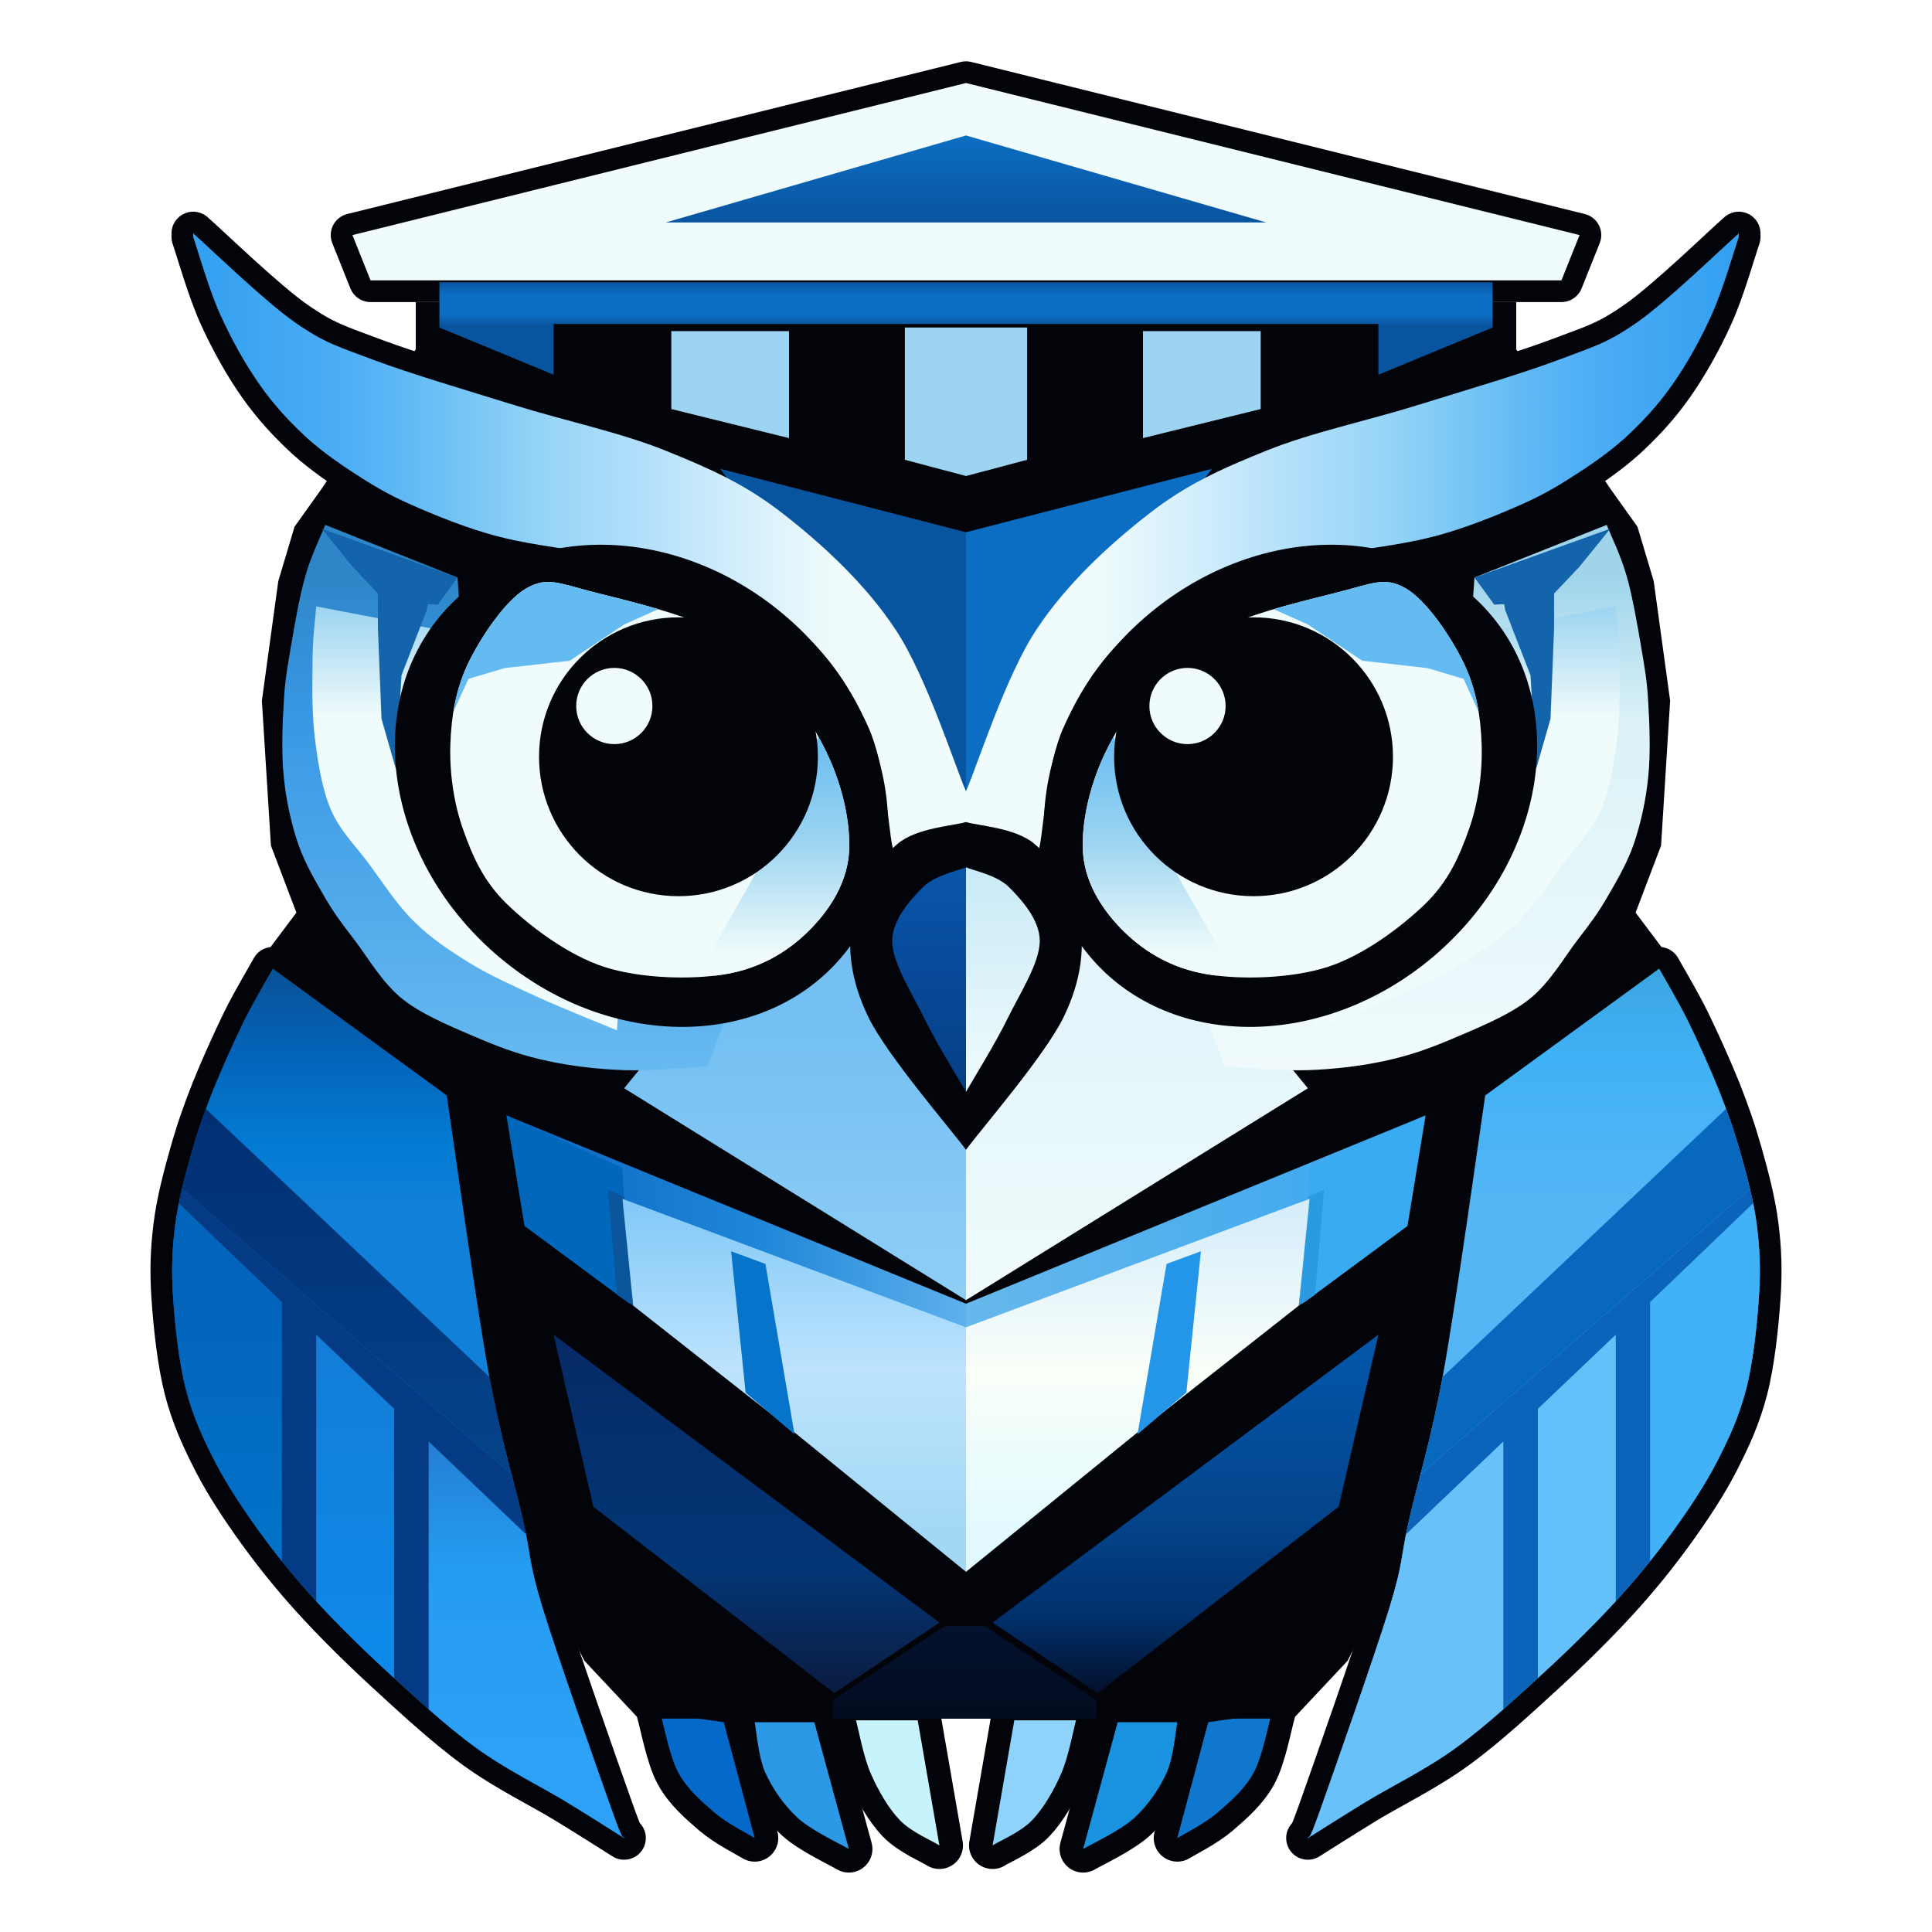
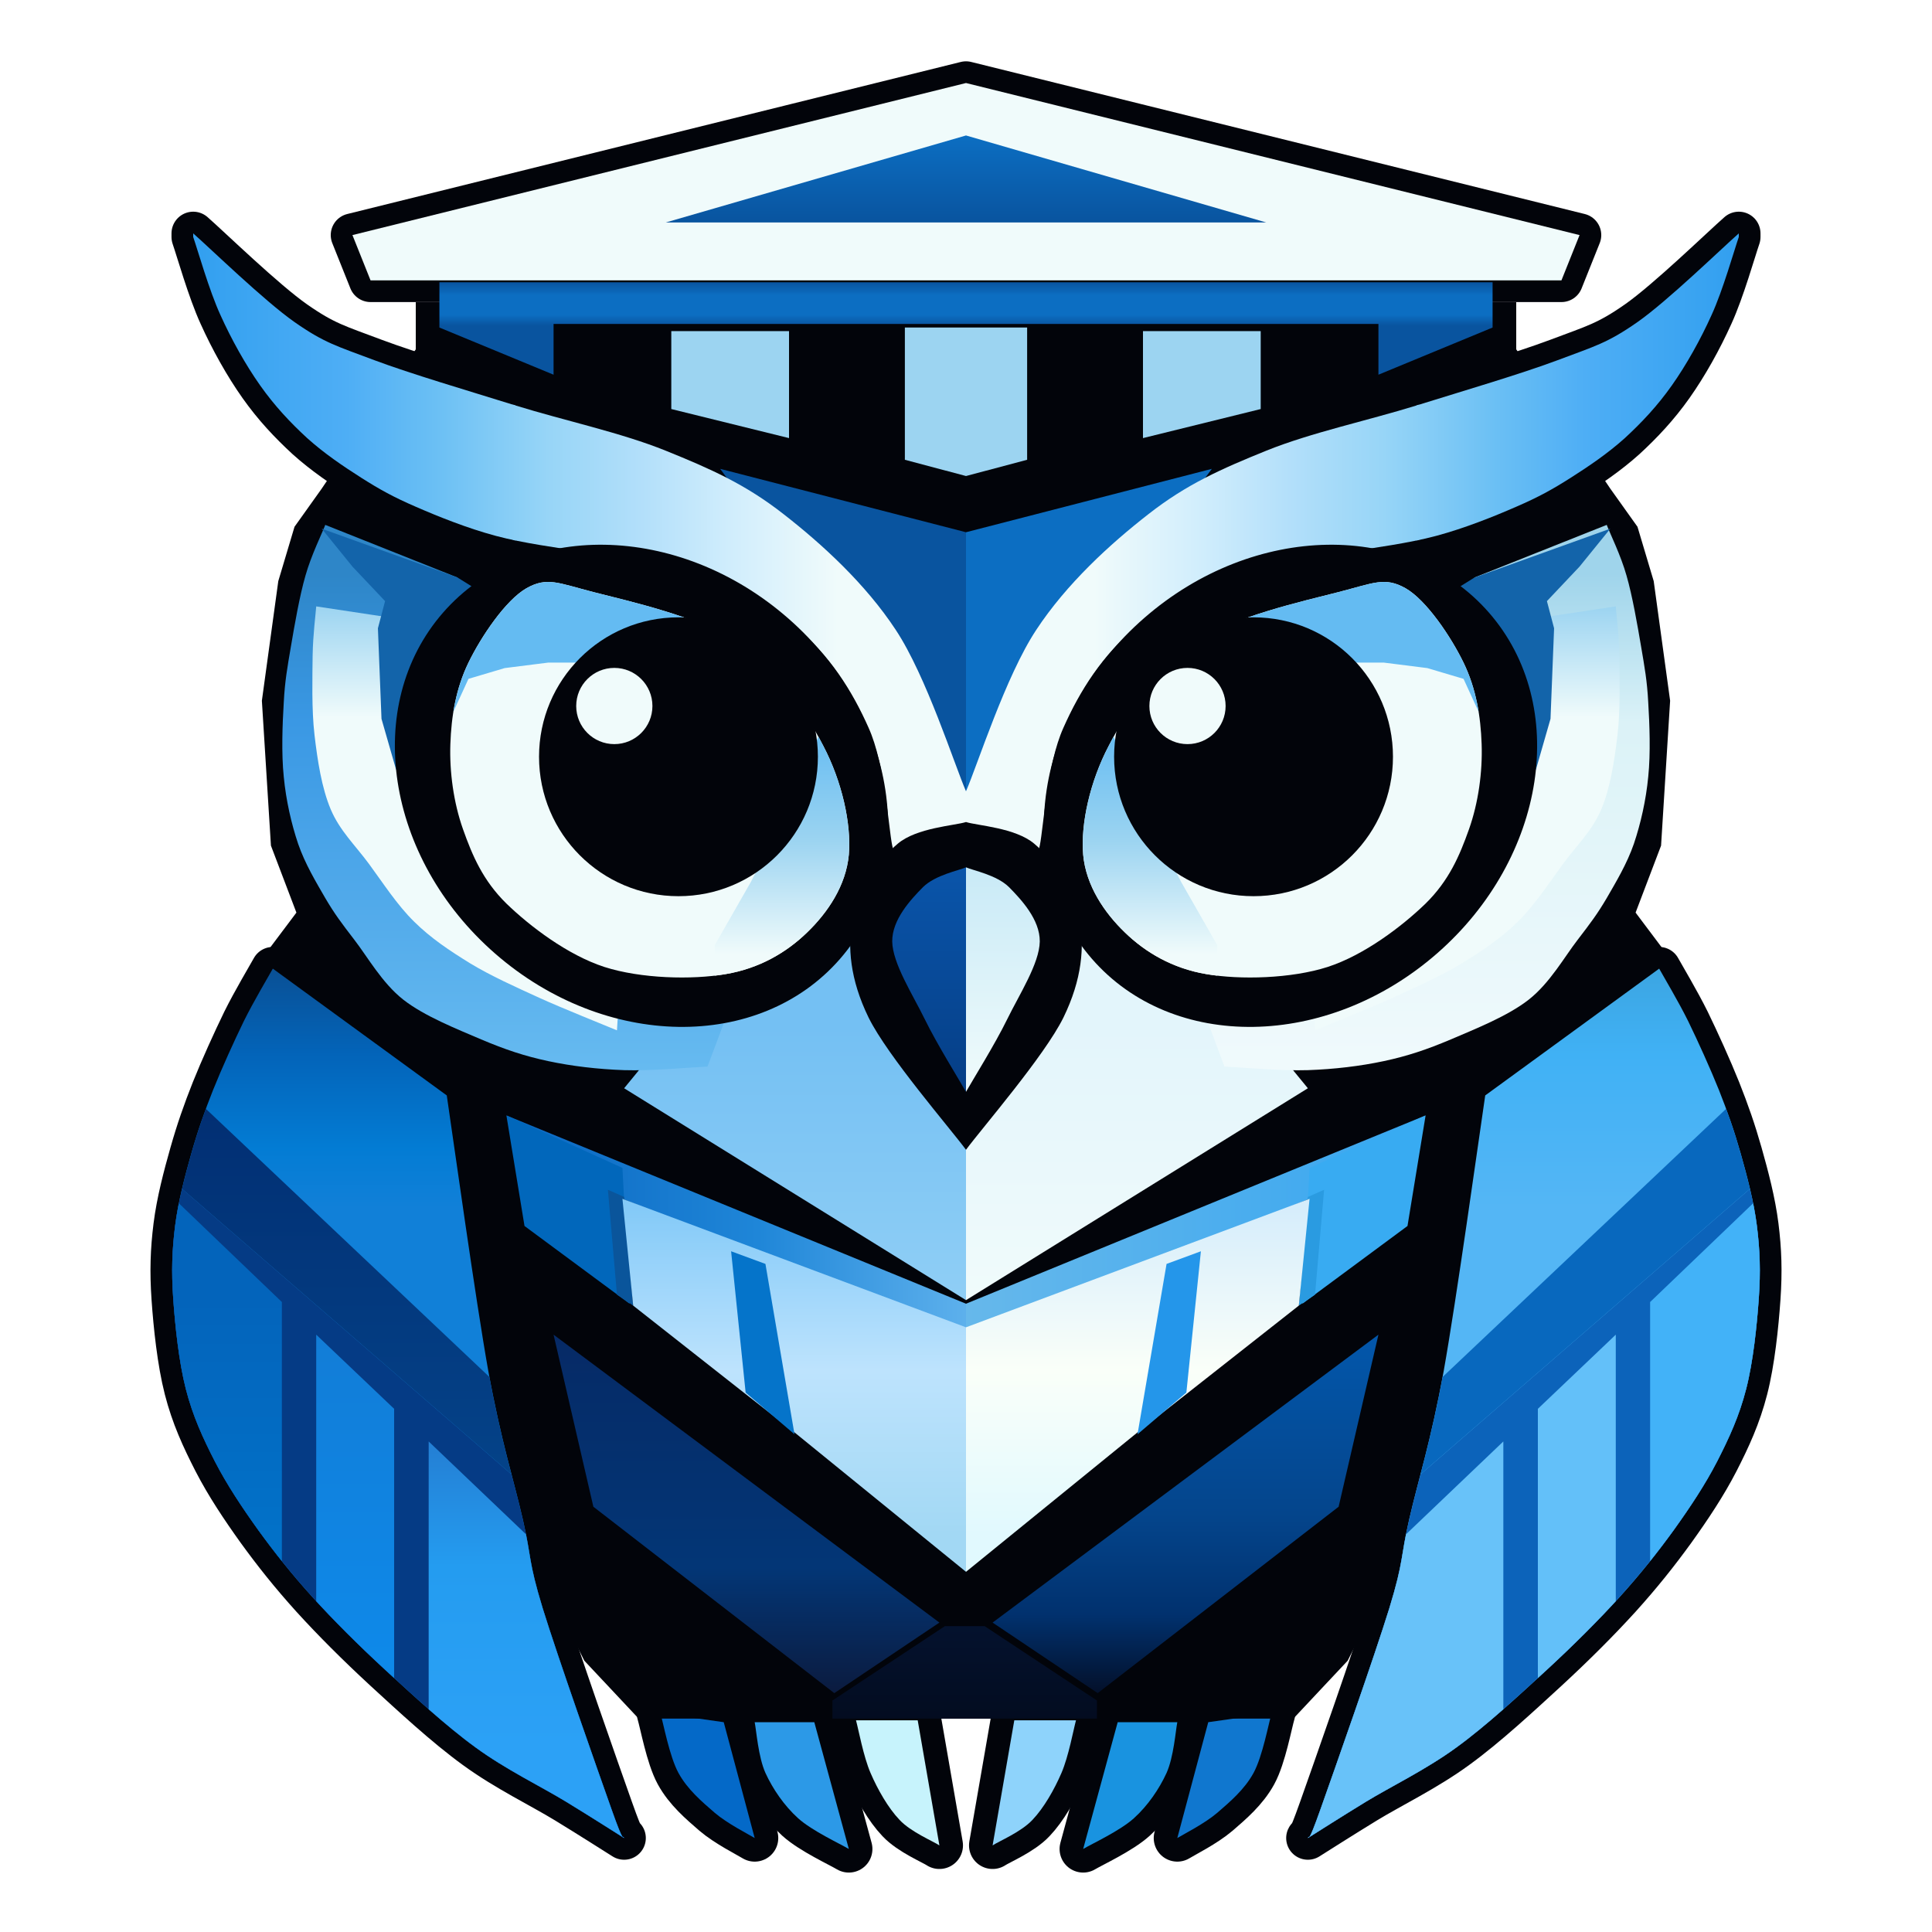
<svg xmlns="http://www.w3.org/2000/svg" viewBox="0 0 1024 1024" role="img" aria-labelledby="agora-owl-title">
  <defs>
    <linearGradient id="g-shield-l" gradientUnits="userSpaceOnUse" x1="21.7" y1="544.2" x2="21.7" y2="688.2">
      <stop offset="0" stop-color="#74C0F3" />
      <stop offset="1" stop-color="#8FCEF5" />
    </linearGradient>
    <linearGradient id="g-shield-r" gradientUnits="userSpaceOnUse" x1="21.7" y1="544.2" x2="21.7" y2="688.2">
      <stop offset="0" stop-color="#E3F5FB" />
      <stop offset="1" stop-color="#F0FBFB" />
    </linearGradient>
    <linearGradient id="g-collar-l" gradientUnits="userSpaceOnUse" x1="268.4" y1="16.2" x2="511.3" y2="16.2">
      <stop offset="0" stop-color="#0A66C0" />
      <stop offset="0.55" stop-color="#1F86D8" />
      <stop offset="1" stop-color="#5DB0EC" />
    </linearGradient>
    <linearGradient id="g-collar-r-r" gradientUnits="userSpaceOnUse" x1="755.6" y1="16.2" x2="512.7" y2="16.2">
      <stop offset="0" stop-color="#38A6F0" />
      <stop offset="1" stop-color="#66B8EB" />
    </linearGradient>
    <linearGradient id="g-bib-l" gradientUnits="userSpaceOnUse" x1="21.7" y1="640.2" x2="21.7" y2="813">
      <stop offset="0" stop-color="#84CAF8" />
      <stop offset="0.5" stop-color="#BDE3FD" />
      <stop offset="1" stop-color="#A2D8F4" />
    </linearGradient>
    <linearGradient id="g-bib-r" gradientUnits="userSpaceOnUse" x1="21.7" y1="640.2" x2="21.7" y2="813">
      <stop offset="0" stop-color="#D6EDFB" />
      <stop offset="0.5" stop-color="#FAFFF9" />
      <stop offset="1" stop-color="#E1F9FE" />
    </linearGradient>
    <linearGradient id="g-navy-l" gradientUnits="userSpaceOnUse" x1="21.7" y1="707.4" x2="21.7" y2="897.4">
      <stop offset="0" stop-color="#062A66" />
      <stop offset="0.65" stop-color="#033676" />
      <stop offset="1" stop-color="#0B1B3F" />
    </linearGradient>
    <linearGradient id="g-navy-r" gradientUnits="userSpaceOnUse" x1="21.7" y1="707.4" x2="21.7" y2="897.4">
      <stop offset="0" stop-color="#0357AB" />
      <stop offset="0.5" stop-color="#04458C" />
      <stop offset="0.78" stop-color="#01316E" />
      <stop offset="1" stop-color="#03102A" />
    </linearGradient>
    <linearGradient id="g-belly" gradientUnits="userSpaceOnUse" x1="21.7" y1="861" x2="21.7" y2="910.9">
      <stop offset="0" stop-color="#04122E" />
      <stop offset="1" stop-color="#030C20" />
    </linearGradient>
    <clipPath id="clip-wing-l">
      <path d="M144.6,513.4C142,518.1 134.5,530.6 129.2,541.3C124,552 117.6,566.1 112.9,577.8C108.3,589.4 104.8,599.4 101.4,611.4C98,623.4 94.4,637 92.8,649.8C91.2,662.6 90.8,673.8 91.8,688.2C92.8,702.6 94.8,721.8 98.5,736.2C102.2,750.6 107.5,762.1 113.9,774.6C120.3,787 128.3,799 136.9,811C145.6,823 154.5,834.2 165.7,846.6C176.9,858.9 189.7,871.7 204.1,885C218.5,898.2 236.1,914.6 252.1,926.2C268.1,937.9 287,947 300.1,955C313.2,963 325.7,971 330.8,974.2L330.8,974.2C329.7,971.7 331.3,979.2 324.1,958.9C316.9,938.6 295.5,877.9 287.6,852.3C279.8,826.7 281.9,826.2 277.1,805.3C272.3,784.3 265.6,764 258.8,726.6C252.1,689.1 240.4,605 236.8,580.6L144.6,513.4Z" />
    </clipPath>
    <linearGradient id="g-wtop" gradientUnits="userSpaceOnUse" x1="21.7" y1="515.4" x2="21.7" y2="640.2">
      <stop offset="0" stop-color="#095197" />
      <stop offset="0.35" stop-color="#0364B9" />
      <stop offset="0.75" stop-color="#037CD4" />
      <stop offset="1" stop-color="#1180D8" />
    </linearGradient>
    <linearGradient id="g-wtop-r" gradientUnits="userSpaceOnUse" x1="21.7" y1="515.4" x2="21.7" y2="640.2">
      <stop offset="0" stop-color="#3CA6E3" />
      <stop offset="0.35" stop-color="#40B1F5" />
      <stop offset="1" stop-color="#54B6F5" />
    </linearGradient>
    <linearGradient id="g-wdiag" gradientUnits="userSpaceOnUse" x1="21.7" y1="559.5" x2="21.7" y2="814.9">
      <stop offset="0" stop-color="#012C70" />
      <stop offset="1" stop-color="#05468C" />
    </linearGradient>
    <linearGradient id="g-wsa" gradientUnits="userSpaceOnUse" x1="21.7" y1="688.2" x2="21.7" y2="813">
      <stop offset="0" stop-color="#0364BB" />
      <stop offset="1" stop-color="#0271C8" />
    </linearGradient>
    <linearGradient id="g-wsb" gradientUnits="userSpaceOnUse" x1="21.7" y1="707.4" x2="21.7" y2="880.2">
      <stop offset="0" stop-color="#127DD7" />
      <stop offset="1" stop-color="#0E89E9" />
    </linearGradient>
    <linearGradient id="g-wsc" gradientUnits="userSpaceOnUse" x1="21.7" y1="765" x2="21.7" y2="928.2">
      <stop offset="0" stop-color="#247FD4" />
      <stop offset="0.4" stop-color="#249CF0" />
      <stop offset="1" stop-color="#2CA1F6" />
    </linearGradient>
    <clipPath id="clip-wing-r">
      <path d="M879.4,513.4C882,518.1 889.5,530.6 894.8,541.3C900,552 906.4,566.1 911.1,577.8C915.7,589.4 919.2,599.4 922.6,611.4C926,623.4 929.6,637 931.2,649.8C932.8,662.6 933.2,673.8 932.2,688.2C931.2,702.6 929.2,721.8 925.5,736.2C921.8,750.6 916.5,762.1 910.1,774.6C903.7,787 895.7,799 887.1,811C878.4,823 869.5,834.2 858.3,846.6C847.1,858.9 834.3,871.7 819.9,885C805.5,898.2 787.9,914.6 771.9,926.2C755.9,937.9 737,947 723.9,955C710.8,963 698.3,971 693.2,974.2L693.2,974.2C694.3,971.7 692.7,979.2 699.9,958.9C707.1,938.6 728.5,877.9 736.4,852.3C744.2,826.7 742.1,826.2 746.9,805.3C751.7,784.3 758.4,764 765.2,726.6C771.9,689.1 783.6,605 787.2,580.6L879.4,513.4Z" />
    </clipPath>
    <linearGradient id="g-tym" gradientUnits="userSpaceOnUse" x1="21.7" y1="71.8" x2="21.7" y2="117.9">
      <stop offset="0" stop-color="#0C6EC2" />
      <stop offset="1" stop-color="#09549F" />
    </linearGradient>
    <linearGradient id="g-ent" gradientUnits="userSpaceOnUse" x1="21.7" y1="149.6" x2="21.7" y2="172.6">
      <stop offset="0" stop-color="#09549F" />
      <stop offset="0.3" stop-color="#0C6EC2" />
      <stop offset="0.75" stop-color="#0C6EC2" />
      <stop offset="1" stop-color="#09549F" />
    </linearGradient>
    <linearGradient id="g-blade-l" gradientUnits="userSpaceOnUse" x1="106.2" y1="16.2" x2="444.1" y2="16.2">
      <stop offset="0" stop-color="#33A0F0" />
      <stop offset="0.23" stop-color="#4EAEF5" />
      <stop offset="0.375" stop-color="#6CC0F4" />
      <stop offset="0.545" stop-color="#97D5F7" />
      <stop offset="0.69" stop-color="#B2DFFA" />
      <stop offset="0.83" stop-color="#D0EDFC" />
      <stop offset="1" stop-color="#F0FBFB" />
    </linearGradient>
    <linearGradient id="g-blade-r" gradientUnits="userSpaceOnUse" x1="917.8" y1="16.2" x2="579.9" y2="16.2">
      <stop offset="0" stop-color="#33A0F0" />
      <stop offset="0.23" stop-color="#4EAEF5" />
      <stop offset="0.375" stop-color="#6CC0F4" />
      <stop offset="0.545" stop-color="#97D5F7" />
      <stop offset="0.69" stop-color="#B2DFFA" />
      <stop offset="0.83" stop-color="#D0EDFC" />
      <stop offset="1" stop-color="#F0FBFB" />
    </linearGradient>
    <clipPath id="clip-tuft-l">
      <rect x="21.7" y="0" width="251.5" height="1024" />
    </clipPath>
    <clipPath id="clip-tuft-r">
      <rect x="750.8" y="0" width="254" height="1024" />
    </clipPath>
    <clipPath id="clip-brow-l">
      <rect x="271.8" y="0" width="733" height="1024" />
    </clipPath>
    <clipPath id="clip-brow-r">
      <rect x="0" y="0" width="752.2" height="1024" />
    </clipPath>
    <linearGradient id="g-cheek-l" gradientUnits="userSpaceOnUse" x1="21.7" y1="304.2" x2="21.7" y2="566.2">
      <stop offset="0" stop-color="#2E86C8" />
      <stop offset="0.3" stop-color="#3A98E4" />
      <stop offset="1" stop-color="#66BAF0" />
    </linearGradient>
    <linearGradient id="g-cheek-r" gradientUnits="userSpaceOnUse" x1="21.7" y1="304.2" x2="21.7" y2="566.2">
      <stop offset="0" stop-color="#9FD4EB" />
      <stop offset="0.3" stop-color="#DBF2F7" />
      <stop offset="1" stop-color="#F0FAFC" />
    </linearGradient>
    <linearGradient id="g-strip" gradientUnits="userSpaceOnUse" x1="21.7" y1="321.4" x2="21.7" y2="419.4">
      <stop offset="0" stop-color="#9CD4F1" />
      <stop offset="0.6" stop-color="#F0FBFB" />
      <stop offset="1" stop-color="#F0FBFB" />
    </linearGradient>
    <clipPath id="clip-sclera-l">
      <path d="M279,311.8C268,318.1 255,337.4 248.3,351.2C241.6,365 239.2,379.7 238.7,394.4C238.2,409.1 240.4,425.4 245.4,439.5C250.4,453.6 256,466.7 268.4,478.9C280.9,491 300.9,506.2 320.3,512.5C339.6,518.7 366.7,519.4 384.6,516.3C402.5,513.3 416.9,504.8 427.8,494.2C438.7,483.7 448.4,469.4 449.9,453C451.3,436.5 446.2,414.1 436.4,395.4C426.7,376.6 411.6,354.2 391.3,340.6C371,327 333.2,318.6 314.5,313.8C295.8,309 290,305.6 279,311.8Z" />
    </clipPath>
    <linearGradient id="g-scl-right" gradientUnits="userSpaceOnUse" x1="21.7" y1="385.8" x2="21.7" y2="505.8">
      <stop offset="0" stop-color="#64BBF2" />
      <stop offset="0.5" stop-color="#9CD4F1" />
      <stop offset="1" stop-color="#F0FBFB" />
    </linearGradient>
    <clipPath id="clip-sclera-r">
      <path d="M745,311.8C756,318.1 769,337.4 775.7,351.2C782.4,365 784.8,379.7 785.3,394.4C785.8,409.1 783.6,425.4 778.6,439.5C773.6,453.6 768,466.7 755.6,478.9C743.1,491 723.1,506.2 703.7,512.5C684.4,518.7 657.3,519.4 639.4,516.3C621.5,513.3 607.1,504.8 596.2,494.2C585.3,483.7 575.6,469.4 574.1,453C572.7,436.5 577.8,414.1 587.6,395.4C597.3,376.6 612.4,354.2 632.7,340.6C653,327 690.8,318.6 709.5,313.8C728.2,309 734,305.6 745,311.8Z" />
    </clipPath>
    <linearGradient id="g-beak-l" gradientUnits="userSpaceOnUse" x1="21.7" y1="459.7" x2="21.7" y2="578.7">
      <stop offset="0" stop-color="#0A55AA" />
      <stop offset="1" stop-color="#053E86" />
    </linearGradient>
    <linearGradient id="g-beak-r" gradientUnits="userSpaceOnUse" x1="21.7" y1="459.7" x2="21.7" y2="578.7">
      <stop offset="0" stop-color="#C9EAF7" />
      <stop offset="1" stop-color="#F0FBFB" />
    </linearGradient>
  </defs>
  <g id="talons">
    <path id="talon-ink-1-l" d="M350,908C351.6,913.3 354.8,930.9 359.6,939.7C364.4,948.5 372.1,955 378.8,960.8C385.6,966.6 396.4,972 400,974.2L383.6,912.8Z" fill="#02040A" stroke="#02040A" stroke-width="25" stroke-linejoin="round" />
    <path id="talon-ink-1-r" d="M674,908C672.4,913.3 669.2,930.9 664.4,939.7C659.6,948.5 651.9,955 645.2,960.8C638.4,966.6 627.6,972 624,974.2L640.4,912.8Z" fill="#02040A" stroke="#02040A" stroke-width="25" stroke-linejoin="round" />
    <path id="talon-ink-2-l" d="M400,912.8C400.9,917.3 401.9,931.2 405.7,939.7C409.6,948.2 415.6,957 423,963.7C430.4,970.4 445.4,977.3 449.9,980L431.6,912.8Z" fill="#02040A" stroke="#02040A" stroke-width="25" stroke-linejoin="round" />
    <path id="talon-ink-2-r" d="M624,912.8C623.1,917.3 622.1,931.2 618.3,939.7C614.4,948.2 608.4,957 601,963.7C593.6,970.4 578.6,977.3 574.1,980L592.4,912.8Z" fill="#02040A" stroke="#02040A" stroke-width="25" stroke-linejoin="round" />
    <path id="talon-ink-3-l" d="M453.7,911.8C455,916.5 457.6,930.9 461.4,939.7C465.2,948.5 470.7,958.2 476.8,964.6C482.8,971 494.4,975.8 497.9,978.1L486.4,911.8Z" fill="#02040A" stroke="#02040A" stroke-width="25" stroke-linejoin="round" />
    <path id="talon-ink-3-r" d="M570.3,911.8C569,916.5 566.4,930.9 562.6,939.7C558.8,948.5 553.3,958.2 547.2,964.6C541.2,971 529.6,975.8 526.1,978.1L537.6,911.8Z" fill="#02040A" stroke="#02040A" stroke-width="25" stroke-linejoin="round" />
    <path id="talon-1-l" d="M350,908C351.6,913.3 354.8,930.9 359.6,939.7C364.4,948.5 372.1,955 378.8,960.8C385.6,966.6 396.4,972 400,974.2L383.6,912.8Z" fill="#0469C8" />
    <path id="talon-1-r" d="M674,908C672.4,913.3 669.2,930.9 664.4,939.7C659.6,948.5 651.9,955 645.2,960.8C638.4,966.6 627.6,972 624,974.2L640.4,912.8Z" fill="#1077CF" />
    <path id="talon-2-l" d="M400,912.8C400.9,917.3 401.9,931.2 405.7,939.7C409.6,948.2 415.6,957 423,963.7C430.4,970.4 445.4,977.3 449.9,980L431.6,912.8Z" fill="#2C99E7" />
    <path id="talon-2-r" d="M624,912.8C623.1,917.3 622.1,931.2 618.3,939.7C614.4,948.2 608.4,957 601,963.7C593.6,970.4 578.6,977.3 574.1,980L592.4,912.8Z" fill="#1993E0" />
    <path id="talon-3-l" d="M453.7,911.8C455,916.5 457.6,930.9 461.4,939.7C465.2,948.5 470.7,958.2 476.8,964.6C482.8,971 494.4,975.8 497.9,978.1L486.4,911.8Z" fill="#C7F3FC" />
    <path id="talon-3-r" d="M570.3,911.8C569,916.5 566.4,930.9 562.6,939.7C558.8,948.5 553.3,958.2 547.2,964.6C541.2,971 529.6,975.8 526.1,978.1L537.6,911.8Z" fill="#8ED3FB" />
  </g>
  <g id="body">
    <path id="body-ink" d="M512,160.2L220.4,160.2L220.4,185.1L170.5,259L156.1,279.2L147.5,308L138.8,371.4L143.6,448.2L157.1,483.7L125.4,525.9L156.1,630.6L213.7,688.2L309.7,880.2L338.5,910.9L512,910.9L685.5,910.9L714.3,880.2L810.3,688.2L867.9,630.6L898.6,525.9L866.9,483.7L880.4,448.2L885.2,371.4L876.5,308L867.9,279.2L853.5,259L803.6,185.1L803.6,160.2Z" fill="#02040A" />
    <path id="shield-l" d="M330.8,576.8L348.1,555.7L376.9,515.4L434.5,496.2L512,496.2L512,689.1Z" fill="url(#g-shield-l)" />
    <path id="shield-r" d="M693.2,576.8L675.9,555.7L647.1,515.4L589.5,496.2L512,496.2L512,689.1Z" fill="url(#g-shield-r)" />
    <path id="collar-l" d="M268.4,591.2L512,691L512,709.3L329.9,635.4Z" fill="url(#g-collar-l)" />
    <path id="collar-r" d="M755.6,591.2L512,691L512,709.3L694.1,635.4Z" fill="url(#g-collar-r-r)" />
    <path id="collar-end-l" d="M268.4,591.2L329.9,619L333.7,691L278,649.8Z" fill="#0167BB" />
    <path d="M322.2,630.6L330.8,634.4L335.6,692L327,686.2Z" fill="#0A559B" />
    <path id="collar-end-r" d="M755.6,591.2L694.1,619L690.3,691L746,649.8Z" fill="#38ABF2" />
    <path d="M701.8,630.6L693.2,634.4L688.4,692L697,686.2Z" fill="#2A9BE1" />
    <path id="bib-l" d="M329.9,635.4L512,703.5L512,833.1L421.1,759.2L394.2,738.1L335.6,692Z" fill="url(#g-bib-l)" />
    <path id="bib-stripe-l" d="M387.5,663.2L405.7,669.9L421.1,760.2L395.2,738.1Z" fill="#0574CA" />
    <path id="bib-r" d="M694.1,635.4L512,703.5L512,833.1L602.9,759.2L629.8,738.1L688.4,692Z" fill="url(#g-bib-r)" />
    <path id="bib-stripe-r" d="M636.5,663.2L618.3,669.9L602.9,760.2L628.8,738.1Z" fill="#2496EA" />
    <path id="chevron-l" d="M293.4,707.4L497.9,860L442.2,897.4L314.5,798.6Z" fill="url(#g-navy-l)" />
    <path id="chevron-r" d="M730.6,707.4L526.1,860L581.8,897.4L709.5,798.6Z" fill="url(#g-navy-r)" />
    <path id="belly" d="M500.8,861.9L521.9,861.9L581.4,901.3L581.4,910.9L441.2,910.9L441.2,901.3Z" fill="url(#g-belly)" />
  </g>
  <g id="wings">
    <g id="wing-left" data-pivot="204.1 553.8" style="transform-box:view-box;transform-origin:204.1px 553.8px">
      <path id="wing-ink-l" d="M144.6,513.4C142,518.1 134.5,530.6 129.2,541.3C124,552 117.6,566.1 112.9,577.8C108.3,589.4 104.8,599.4 101.4,611.4C98,623.4 94.4,637 92.8,649.8C91.2,662.6 90.8,673.8 91.8,688.2C92.8,702.6 94.8,721.8 98.5,736.2C102.2,750.6 107.5,762.1 113.9,774.6C120.3,787 128.3,799 136.9,811C145.6,823 154.5,834.2 165.7,846.6C176.9,858.9 189.7,871.7 204.1,885C218.5,898.2 236.1,914.6 252.1,926.2C268.1,937.9 287,947 300.1,955C313.2,963 325.7,971 330.8,974.2L330.8,974.2C329.7,971.7 331.3,979.2 324.1,958.9C316.9,938.6 295.5,877.9 287.6,852.3C279.8,826.7 281.9,826.2 277.1,805.3C272.3,784.3 265.6,764 258.8,726.6C252.1,689.1 240.4,605 236.8,580.6L144.6,513.4Z" fill="#02040A" stroke="#02040A" stroke-width="23" stroke-linejoin="round" />
      <path id="wing-plate-l" d="M144.6,513.4C142,518.1 134.5,530.6 129.2,541.3C124,552 117.6,566.1 112.9,577.8C108.3,589.4 104.8,599.4 101.4,611.4C98,623.4 94.4,637 92.8,649.8C91.2,662.6 90.8,673.8 91.8,688.2C92.8,702.6 94.8,721.8 98.5,736.2C102.2,750.6 107.5,762.1 113.9,774.6C120.3,787 128.3,799 136.9,811C145.6,823 154.5,834.2 165.7,846.6C176.9,858.9 189.7,871.7 204.1,885C218.5,898.2 236.1,914.6 252.1,926.2C268.1,937.9 287,947 300.1,955C313.2,963 325.7,971 330.8,974.2L330.8,974.2C329.7,971.7 331.3,979.2 324.1,958.9C316.9,938.6 295.5,877.9 287.6,852.3C279.8,826.7 281.9,826.2 277.1,805.3C272.3,784.3 265.6,764 258.8,726.6C252.1,689.1 240.4,605 236.8,580.6L144.6,513.4Z" fill="url(#g-wtop)" />
      <g clip-path="url(#clip-wing-l)">
        <path d="M79.3,615.2L309.7,814.9L348.1,985.8L79.3,985.8Z" fill="#053B85" />
        <path id="wing-band-l" d="M79.3,559.5L309.7,777.4L309.7,814.9L79.3,615.2Z" fill="url(#g-wdiag)" />
        <path id="wing-stripe-a-l" d="M79.3,622.9L149.4,690.1L149.4,985.8L79.3,985.8Z" fill="url(#g-wsa)" />
        <path id="wing-stripe-b-l" d="M167.6,707.4L208.9,746.7L208.9,985.8L167.6,985.8Z" fill="url(#g-wsb)" />
        <path id="wing-stripe-c-l" d="M227.2,764L309.7,842.7L348.1,985.8L227.2,985.8Z" fill="url(#g-wsc)" />
      </g>
    </g>
    <g id="wing-right" data-pivot="819.9 553.8" style="transform-box:view-box;transform-origin:819.9px 553.8px">
      <path id="wing-ink-r" d="M879.4,513.4C882,518.1 889.5,530.6 894.8,541.3C900,552 906.4,566.1 911.1,577.8C915.7,589.4 919.2,599.4 922.6,611.4C926,623.4 929.6,637 931.2,649.8C932.8,662.6 933.2,673.8 932.2,688.2C931.2,702.6 929.2,721.8 925.5,736.2C921.8,750.6 916.5,762.1 910.1,774.6C903.7,787 895.7,799 887.1,811C878.4,823 869.5,834.2 858.3,846.6C847.1,858.9 834.3,871.7 819.9,885C805.5,898.2 787.9,914.6 771.9,926.2C755.9,937.9 737,947 723.9,955C710.8,963 698.3,971 693.2,974.2L693.2,974.2C694.3,971.7 692.7,979.2 699.9,958.9C707.1,938.6 728.5,877.9 736.4,852.3C744.2,826.7 742.1,826.2 746.9,805.3C751.7,784.3 758.4,764 765.2,726.6C771.9,689.1 783.6,605 787.2,580.6L879.4,513.4Z" fill="#02040A" stroke="#02040A" stroke-width="23" stroke-linejoin="round" />
      <path id="wing-plate-r" d="M879.4,513.4C882,518.1 889.5,530.6 894.8,541.3C900,552 906.4,566.1 911.1,577.8C915.7,589.4 919.2,599.4 922.6,611.4C926,623.4 929.6,637 931.2,649.8C932.8,662.6 933.2,673.8 932.2,688.2C931.2,702.6 929.2,721.8 925.5,736.2C921.8,750.6 916.5,762.1 910.1,774.6C903.7,787 895.7,799 887.1,811C878.4,823 869.5,834.2 858.3,846.6C847.1,858.9 834.3,871.7 819.9,885C805.5,898.2 787.9,914.6 771.9,926.2C755.9,937.9 737,947 723.9,955C710.8,963 698.3,971 693.2,974.2L693.2,974.2C694.3,971.7 692.7,979.2 699.9,958.9C707.1,938.6 728.5,877.9 736.4,852.3C744.2,826.7 742.1,826.2 746.9,805.3C751.7,784.3 758.4,764 765.2,726.6C771.9,689.1 783.6,605 787.2,580.6L879.4,513.4Z" fill="url(#g-wtop-r)" />
      <g clip-path="url(#clip-wing-r)">
        <path d="M944.7,615.2L714.3,814.9L675.9,985.8L944.7,985.8Z" fill="#0C63BA" />
        <path id="wing-band-r" d="M944.7,559.5L714.3,777.4L714.3,814.9L944.7,615.2Z" fill="#0868BE" />
        <path id="wing-stripe-a-r" d="M944.7,622.9L874.6,690.1L874.6,985.8L944.7,985.8Z" fill="#42B2F8" />
        <path id="wing-stripe-b-r" d="M856.4,707.4L815.1,746.7L815.1,985.8L856.4,985.8Z" fill="#63C0F9" />
        <path id="wing-stripe-c-r" d="M796.8,764L714.3,842.7L675.9,985.8L796.8,985.8Z" fill="#68C2F9" />
      </g>
    </g>
  </g>
  <g id="crown">
    <path d="M512,160.2L220.4,160.2L220.4,190.9L309.7,229.3L405.7,263.8L512,294.6L618.3,263.8L714.3,229.3L803.6,190.9L803.6,160.2Z" fill="#02040A" />
    <path id="pediment-ink" d="M512,44L186.8,124.6L196.4,148.6L512,148.6L827.6,148.6L837.2,124.6Z" fill="#02040A" stroke="#02040A" stroke-width="23" stroke-linejoin="round" />
    <path id="pediment" d="M512,44L186.8,124.6L196.4,148.6L512,148.6L827.6,148.6L837.2,124.6Z" fill="#F0FBFB" />
    <path id="tympanum" d="M512,71.8L352.9,117.9L512,117.9L671.1,117.9Z" fill="url(#g-tym)" />
    <path id="entablature" d="M512,149.6L232.9,149.6L232.9,173.6L293.4,198.6L293.4,171.7L512,171.7L730.6,171.7L730.6,198.6L791.1,173.6L791.1,149.6Z" fill="url(#g-ent)" />
    <path id="frieze-seg-l" d="M355.8,175.5L418.2,175.5L418.2,232.2L355.8,216.8Z" fill="#9CD4F1" />
    <path id="frieze-seg-r" d="M668.2,175.5L605.8,175.5L605.8,232.2L668.2,216.8Z" fill="#9CD4F1" />
    <path id="frieze-seg-c" d="M512,173.6L479.6,173.6L479.6,243.7L512,252.3L544.4,243.7L544.4,173.6Z" fill="#9CD4F1" />
  </g>
  <g id="ear-tufts">
    <g id="ear-tuft-left" data-pivot="273.2 251.4" style="transform-box:view-box;transform-origin:273.2px 251.4px">
      <path id="tuft-ink-l" d="M102.4,123.7C111.3,131.5 140.1,159.5 156.1,170.7C172.1,181.9 178.8,183.5 198.4,190.9C217.9,198.2 247.5,206.9 273.2,214.9C299,222.9 329.2,229.3 352.9,238.9C376.6,248.5 395,256.6 415.3,272.5C435.6,288.3 458.7,309.4 474.8,333.9C491,358.4 505.8,405.1 512,419.4L512,453.9L474.8,455.8L472.9,448.2C470.8,437.8 469.1,405.1 460.4,385.8C451.8,366.4 439.5,346.6 421.1,332C402.7,317.4 368.6,305 350,298.4C331.5,291.8 324.3,295 309.7,292.6C295.2,290.2 277.6,288 262.7,284C247.8,280 232.3,273.8 220.4,268.6C208.6,263.5 201.2,259.4 191.6,253.3C182,247.2 171.8,240.3 162.8,232.2C153.9,224 145.6,215.2 137.9,204.3C130.2,193.4 122.7,180 116.8,166.9C110.8,153.8 104.8,132.5 102.4,125.6Z" fill="#02040A" stroke="#02040A" stroke-width="23" stroke-linejoin="round" />
      <path id="tuft-l" d="M102.4,123.7C111.3,131.5 140.1,159.5 156.1,170.7C172.1,181.9 178.8,183.5 198.4,190.9C217.9,198.2 247.5,206.9 273.2,214.9C299,222.9 329.2,229.3 352.9,238.9C376.6,248.5 395,256.6 415.3,272.5C435.6,288.3 458.7,309.4 474.8,333.9C491,358.4 505.8,405.1 512,419.4L512,453.9L474.8,455.8L472.9,448.2C470.8,437.8 469.1,405.1 460.4,385.8C451.8,366.4 439.5,346.6 421.1,332C402.7,317.4 368.6,305 350,298.4C331.5,291.8 324.3,295 309.7,292.6C295.2,290.2 277.6,288 262.7,284C247.8,280 232.3,273.8 220.4,268.6C208.6,263.5 201.2,259.4 191.6,253.3C182,247.2 171.8,240.3 162.8,232.2C153.9,224 145.6,215.2 137.9,204.3C130.2,193.4 122.7,180 116.8,166.9C110.8,153.8 104.8,132.5 102.4,125.6Z" fill="url(#g-blade-l)" clip-path="url(#clip-tuft-l)" />
    </g>
    <g id="ear-tuft-right" data-pivot="750.8 251.4" style="transform-box:view-box;transform-origin:750.8px 251.4px">
      <path id="tuft-ink-r" d="M921.6,123.7C912.7,131.5 883.9,159.5 867.9,170.7C851.9,181.9 845.2,183.5 825.6,190.9C806.1,198.2 776.5,206.9 750.8,214.9C725,222.9 694.8,229.3 671.1,238.9C647.4,248.5 629,256.6 608.7,272.5C588.4,288.3 565.3,309.4 549.2,333.9C533,358.4 518.2,405.1 512,419.4L512,453.9L549.2,455.8L551.1,448.2C553.2,437.8 554.9,405.1 563.6,385.8C572.2,366.4 584.5,346.6 602.9,332C621.3,317.4 655.4,305 674,298.4C692.5,291.8 699.7,295 714.3,292.6C728.8,290.2 746.4,288 761.3,284C776.2,280 791.7,273.8 803.6,268.6C815.4,263.5 822.8,259.4 832.4,253.3C842,247.2 852.2,240.3 861.2,232.2C870.1,224 878.4,215.2 886.1,204.3C893.8,193.4 901.3,180 907.2,166.9C913.2,153.8 919.2,132.5 921.6,125.6Z" fill="#02040A" stroke="#02040A" stroke-width="23" stroke-linejoin="round" />
      <path id="tuft-r" d="M921.6,123.7C912.7,131.5 883.9,159.5 867.9,170.7C851.9,181.9 845.2,183.5 825.6,190.9C806.1,198.2 776.5,206.9 750.8,214.9C725,222.9 694.8,229.3 671.1,238.9C647.4,248.5 629,256.6 608.7,272.5C588.4,288.3 565.3,309.4 549.2,333.9C533,358.4 518.2,405.1 512,419.4L512,453.9L549.2,455.8L551.1,448.2C553.2,437.8 554.9,405.1 563.6,385.8C572.2,366.4 584.5,346.6 602.9,332C621.3,317.4 655.4,305 674,298.4C692.5,291.8 699.7,295 714.3,292.6C728.8,290.2 746.4,288 761.3,284C776.2,280 791.7,273.8 803.6,268.6C815.4,263.5 822.8,259.4 832.4,253.3C842,247.2 852.2,240.3 861.2,232.2C870.1,224 878.4,215.2 886.1,204.3C893.8,193.4 901.3,180 907.2,166.9C913.2,153.8 919.2,132.5 921.6,125.6Z" fill="url(#g-blade-r)" clip-path="url(#clip-tuft-r)" />
    </g>
  </g>
  <g id="brow">
    <path id="forehead-l" d="M381.7,248.5L512,282.1L512,427L444.1,333Z" fill="#09549F" />
    <path id="forehead-r" d="M642.3,248.5L512,282.1L512,427L579.9,333Z" fill="#0C6EC2" />
    <path id="brow-plate-l" d="M102.4,123.7C111.3,131.5 140.1,159.5 156.1,170.7C172.1,181.9 178.8,183.5 198.4,190.9C217.9,198.2 247.5,206.9 273.2,214.9C299,222.9 329.2,229.3 352.9,238.9C376.6,248.5 395,256.6 415.3,272.5C435.6,288.3 458.7,309.4 474.8,333.9C491,358.4 505.8,405.1 512,419.4L512,453.9L474.8,455.8L472.9,448.2C470.8,437.8 469.1,405.1 460.4,385.8C451.8,366.4 439.5,346.6 421.1,332C402.7,317.4 368.6,305 350,298.4C331.5,291.8 324.3,295 309.7,292.6C295.2,290.2 277.6,288 262.7,284C247.8,280 232.3,273.8 220.4,268.6C208.6,263.5 201.2,259.4 191.6,253.3C182,247.2 171.8,240.3 162.8,232.2C153.9,224 145.6,215.2 137.9,204.3C130.2,193.4 122.7,180 116.8,166.9C110.8,153.8 104.8,132.5 102.4,125.6Z" fill="url(#g-blade-l)" clip-path="url(#clip-brow-l)" />
    <path id="brow-plate-r" d="M921.6,123.7C912.7,131.5 883.9,159.5 867.9,170.7C851.9,181.9 845.2,183.5 825.6,190.9C806.1,198.2 776.5,206.9 750.8,214.9C725,222.9 694.8,229.3 671.1,238.9C647.4,248.5 629,256.6 608.7,272.5C588.4,288.3 565.3,309.4 549.2,333.9C533,358.4 518.2,405.1 512,419.4L512,453.9L549.2,455.8L551.1,448.2C553.2,437.8 554.9,405.1 563.6,385.8C572.2,366.4 584.5,346.6 602.9,332C621.3,317.4 655.4,305 674,298.4C692.5,291.8 699.7,295 714.3,292.6C728.8,290.2 746.4,288 761.3,284C776.2,280 791.7,273.8 803.6,268.6C815.4,263.5 822.8,259.4 832.4,253.3C842,247.2 852.2,240.3 861.2,232.2C870.1,224 878.4,215.2 886.1,204.3C893.8,193.4 901.3,180 907.2,166.9C913.2,153.8 919.2,132.5 921.6,125.6Z" fill="url(#g-blade-r)" clip-path="url(#clip-brow-r)" />
  </g>
  <g id="eyes">
    <g id="eye-left">
      <path id="cheek-l" d="M172.4,278.2C170.7,282.7 164.9,294.4 161.9,305.1C158.8,315.8 156.1,331.4 154.2,342.6C152.3,353.8 151,360.8 150.4,372.3C149.7,383.8 149.1,399.2 150.4,411.7C151.6,424.2 154.4,436.5 158,447.2C161.7,457.9 167.5,467.5 172.4,476C177.4,484.5 180.9,489.1 187.8,498.1C194.7,507 202.5,521 213.7,529.8C224.9,538.6 242.2,545.4 255,550.9C267.8,556.3 277.9,559.7 290.5,562.4C303.2,565.1 316.8,566.7 330.8,567.2C344.9,567.7 367.6,565.6 375,565.3L386.5,534.6L309.7,467.4L261.7,381L244.4,333L242.5,306.1Z" fill="url(#g-cheek-l)" />
-       <path id="cheek-strip-l" d="M167.6,321.4C167.3,325.8 165.9,336 165.7,347.4C165.6,358.7 165.1,376 166.7,389.6C168.3,403.2 170.5,417.6 175.3,429C180.1,440.3 188.1,447.8 195.5,457.8C202.8,467.7 210.5,479.7 219.5,488.5C228.4,497.3 238.2,503.8 249.2,510.6C260.3,517.3 272.8,522.9 285.7,528.8C298.7,534.7 320.1,543.2 327,546.1L328.9,515.4L261.7,467.4L228.1,400.2L228.1,333Z" fill="url(#g-strip)" />
-       <path id="cheek-facet-l" d="M170.5,280.2L242.5,306.1L232,320.5L204.1,318.6L186.8,300.3Z" fill="#1364AA" />
-       <path id="cheek-inner-l" d="M200.3,307L229.1,308L226.2,323.4L212.8,357.9L209.9,407.8L202.2,381L200.3,333Z" fill="#1364AA" />
+       <path id="cheek-strip-l" d="M167.6,321.4C167.3,325.8 165.9,336 165.7,347.4C165.6,358.7 165.1,376 166.7,389.6C168.3,403.2 170.5,417.6 175.3,429C180.1,440.3 188.1,447.8 195.5,457.8C202.8,467.7 210.5,479.7 219.5,488.5C228.4,497.3 238.2,503.8 249.2,510.6C260.3,517.3 272.8,522.9 285.7,528.8C298.7,534.7 320.1,543.2 327,546.1L328.9,515.4L261.7,467.4L228.1,400.2L244.4,333Z" fill="url(#g-strip)" />
+       <path id="cheek-royal-l" d="M170.5,280.2L242.5,306.1L257.9,315.7L248.3,333L238.7,361.8L231,395.4L227.2,415.5L209.9,407.8L202.2,381L200.3,333L204.1,318.6L186.8,300.3Z" fill="#1364AA" />
      <ellipse cx="340" cy="416.5" rx="139.6" ry="118" transform="rotate(41.1 340 416.5)" fill="#02040A" />
      <path id="sclera-l" d="M279,311.8C268,318.1 255,337.4 248.3,351.2C241.6,365 239.2,379.7 238.7,394.4C238.2,409.1 240.4,425.4 245.4,439.5C250.4,453.6 256,466.7 268.4,478.9C280.9,491 300.9,506.2 320.3,512.5C339.6,518.7 366.7,519.4 384.6,516.3C402.5,513.3 416.9,504.8 427.8,494.2C438.7,483.7 448.4,469.4 449.9,453C451.3,436.5 446.2,414.1 436.4,395.4C426.7,376.6 411.6,354.2 391.3,340.6C371,327 333.2,318.6 314.5,313.8C295.8,309 290,305.6 279,311.8Z" fill="#F0FBFB" />
      <g clip-path="url(#clip-sclera-l)">
-         <path d="M237.7,382.9L248.3,359.8L267.5,354.1L302,350.2L330.8,331L350,322.4L352.9,285L213.7,285Z" fill="#64BBF2" />
+         <path d="M237.7,382.9L248.3,359.8L267.5,354.1L290.5,351.2L306.8,351.2L313.6,357.9L330.8,352.2L359.6,354.1L405.7,365.6L420.1,375.2L444.1,304.2L352.9,285L213.7,285Z" fill="#64BBF2" />
        <path d="M436.4,383.8L420.1,424.2L398,467.4L378.8,501L378.8,539.4L482.5,539.4L482.5,383.8Z" fill="url(#g-scl-right)" />
      </g>
      <circle cx="359.6" cy="401.1" r="73.9" fill="#02040A" />
      <circle cx="325.6" cy="374.2" r="20.2" fill="#F0FBFB" />
    </g>
    <g id="eye-right">
      <path id="cheek-r" d="M851.6,278.2C853.3,282.7 859.1,294.4 862.1,305.1C865.2,315.8 867.9,331.4 869.8,342.6C871.7,353.8 873,360.8 873.6,372.3C874.3,383.8 874.9,399.2 873.6,411.7C872.4,424.2 869.6,436.5 866,447.2C862.3,457.9 856.5,467.5 851.6,476C846.6,484.5 843.1,489.1 836.2,498.1C829.3,507 821.5,521 810.3,529.8C799.1,538.6 781.8,545.4 769,550.9C756.2,556.3 746.1,559.7 733.5,562.4C720.8,565.1 707.2,566.7 693.2,567.2C679.1,567.7 656.4,565.6 649,565.3L637.5,534.6L714.3,467.4L762.3,381L779.6,333L781.5,306.1Z" fill="url(#g-cheek-r)" />
-       <path id="cheek-strip-r" d="M856.4,321.4C856.7,325.8 858.1,336 858.3,347.4C858.4,358.7 858.9,376 857.3,389.6C855.7,403.2 853.5,417.6 848.7,429C843.9,440.3 835.9,447.8 828.5,457.8C821.2,467.7 813.5,479.7 804.5,488.5C795.6,497.3 785.8,503.8 774.8,510.6C763.7,517.3 751.2,522.9 738.3,528.8C725.3,534.7 703.9,543.2 697,546.1L695.1,515.4L762.3,467.4L795.9,400.2L795.9,333Z" fill="url(#g-strip)" />
-       <path id="cheek-facet-r" d="M853.5,280.2L781.5,306.1L792,320.5L819.9,318.6L837.2,300.3Z" fill="#1364AA" />
-       <path id="cheek-inner-r" d="M823.7,307L794.9,308L797.8,323.4L811.2,357.9L814.1,407.8L821.8,381L823.7,333Z" fill="#1364AA" />
+       <path id="cheek-strip-r" d="M856.4,321.4C856.7,325.8 858.1,336 858.3,347.4C858.4,358.7 858.9,376 857.3,389.6C855.7,403.2 853.5,417.6 848.7,429C843.9,440.3 835.9,447.8 828.5,457.8C821.2,467.7 813.5,479.7 804.5,488.5C795.6,497.3 785.8,503.8 774.8,510.6C763.7,517.3 751.2,522.9 738.3,528.8C725.3,534.7 703.9,543.2 697,546.1L695.1,515.4L762.3,467.4L795.9,400.2L779.6,333Z" fill="url(#g-strip)" />
+       <path id="cheek-royal-r" d="M853.5,280.2L781.5,306.1L766.1,315.7L775.7,333L785.3,361.8L793,395.4L796.8,415.5L814.1,407.8L821.8,381L823.7,333L819.9,318.6L837.2,300.3Z" fill="#1364AA" />
      <ellipse cx="684" cy="416.5" rx="139.6" ry="118" transform="rotate(-41.1 684 416.5)" fill="#02040A" />
      <path id="sclera-r" d="M745,311.8C756,318.1 769,337.4 775.7,351.2C782.4,365 784.8,379.7 785.3,394.4C785.8,409.1 783.6,425.4 778.6,439.5C773.6,453.6 768,466.7 755.6,478.9C743.1,491 723.1,506.2 703.7,512.5C684.4,518.7 657.3,519.4 639.4,516.3C621.5,513.3 607.1,504.8 596.2,494.2C585.3,483.7 575.6,469.4 574.1,453C572.7,436.5 577.8,414.1 587.6,395.4C597.3,376.6 612.4,354.2 632.7,340.6C653,327 690.8,318.6 709.5,313.8C728.2,309 734,305.6 745,311.8Z" fill="#F0FBFB" />
      <g clip-path="url(#clip-sclera-r)">
-         <path d="M786.3,382.9L775.7,359.8L756.5,354.1L722,350.2L693.2,331L674,322.4L671.1,285L810.3,285Z" fill="#64BBF2" />
+         <path d="M786.3,382.9L775.7,359.8L756.5,354.1L733.5,351.2L717.2,351.2L710.4,357.9L693.2,352.2L664.4,354.1L618.3,365.6L603.9,375.2L579.9,304.2L671.1,285L810.3,285Z" fill="#64BBF2" />
        <path d="M587.6,383.8L603.9,424.2L626,467.4L645.2,501L645.2,539.4L541.5,539.4L541.5,383.8Z" fill="url(#g-scl-right)" />
      </g>
      <circle cx="664.4" cy="401.1" r="73.9" fill="#02040A" />
      <circle cx="629.4" cy="374.2" r="20.2" fill="#F0FBFB" />
    </g>
  </g>
  <g id="beak">
    <path id="beak-ink" d="M512,435.7C506,437.6 485.8,438.7 475.8,447.2C465.8,455.7 454.4,471.2 451.8,486.6C449.2,501.9 450.4,518.9 460.4,539.4C470.5,559.8 503.4,597.8 512,609.4L512,609.4C520.6,597.8 553.5,559.8 563.6,539.4C573.6,518.9 574.8,501.9 572.2,486.6C569.6,471.2 558.2,455.7 548.2,447.2C538.2,438.7 518,437.6 512,435.7Z" fill="#02040A" />
    <path id="beak-half-l" d="M512,459.7C508.2,461.4 495.8,463.7 489.2,470.2C482.7,476.8 472.8,487.4 472.9,499C473.1,510.7 483.7,527 490.2,540.3C496.7,553.6 508.4,572.3 512,578.7Z" fill="url(#g-beak-l)" />
    <path id="beak-half-r" d="M512,459.7C515.8,461.4 528.2,463.7 534.8,470.2C541.3,476.8 551.2,487.4 551.1,499C550.9,510.7 540.3,527 533.8,540.3C527.3,553.6 515.6,572.3 512,578.7Z" fill="url(#g-beak-r)" />
  </g>
</svg>
